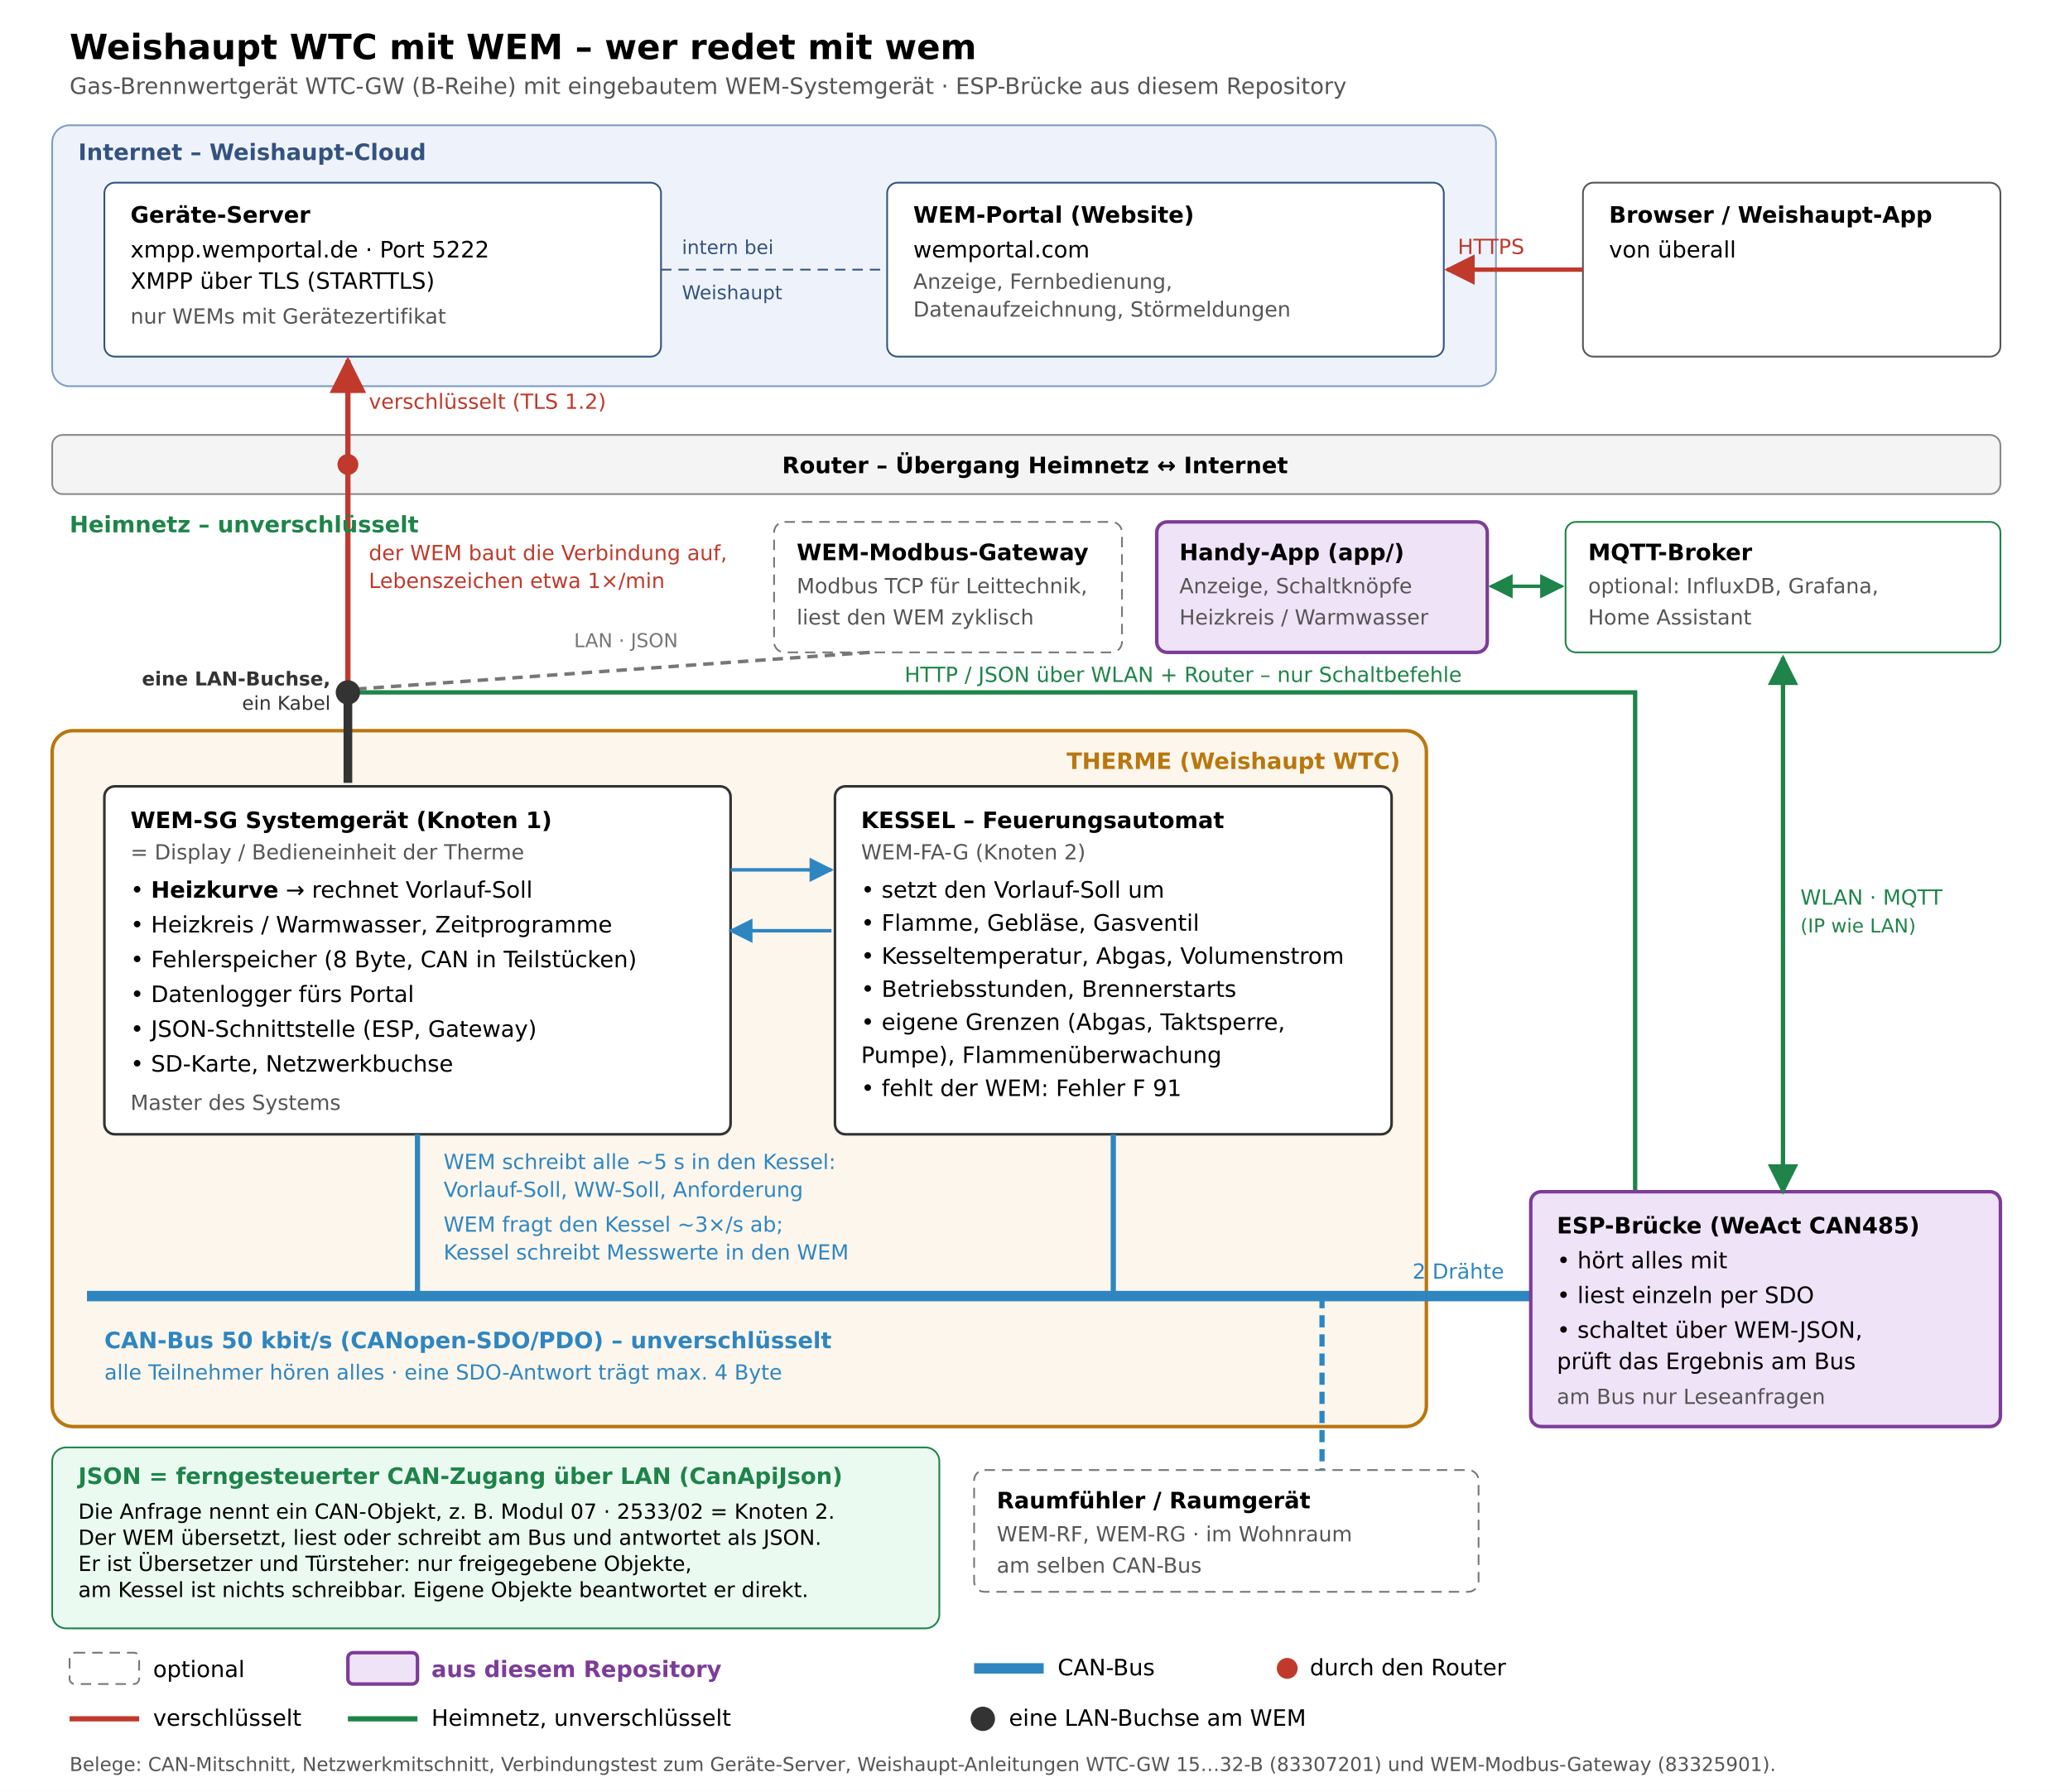
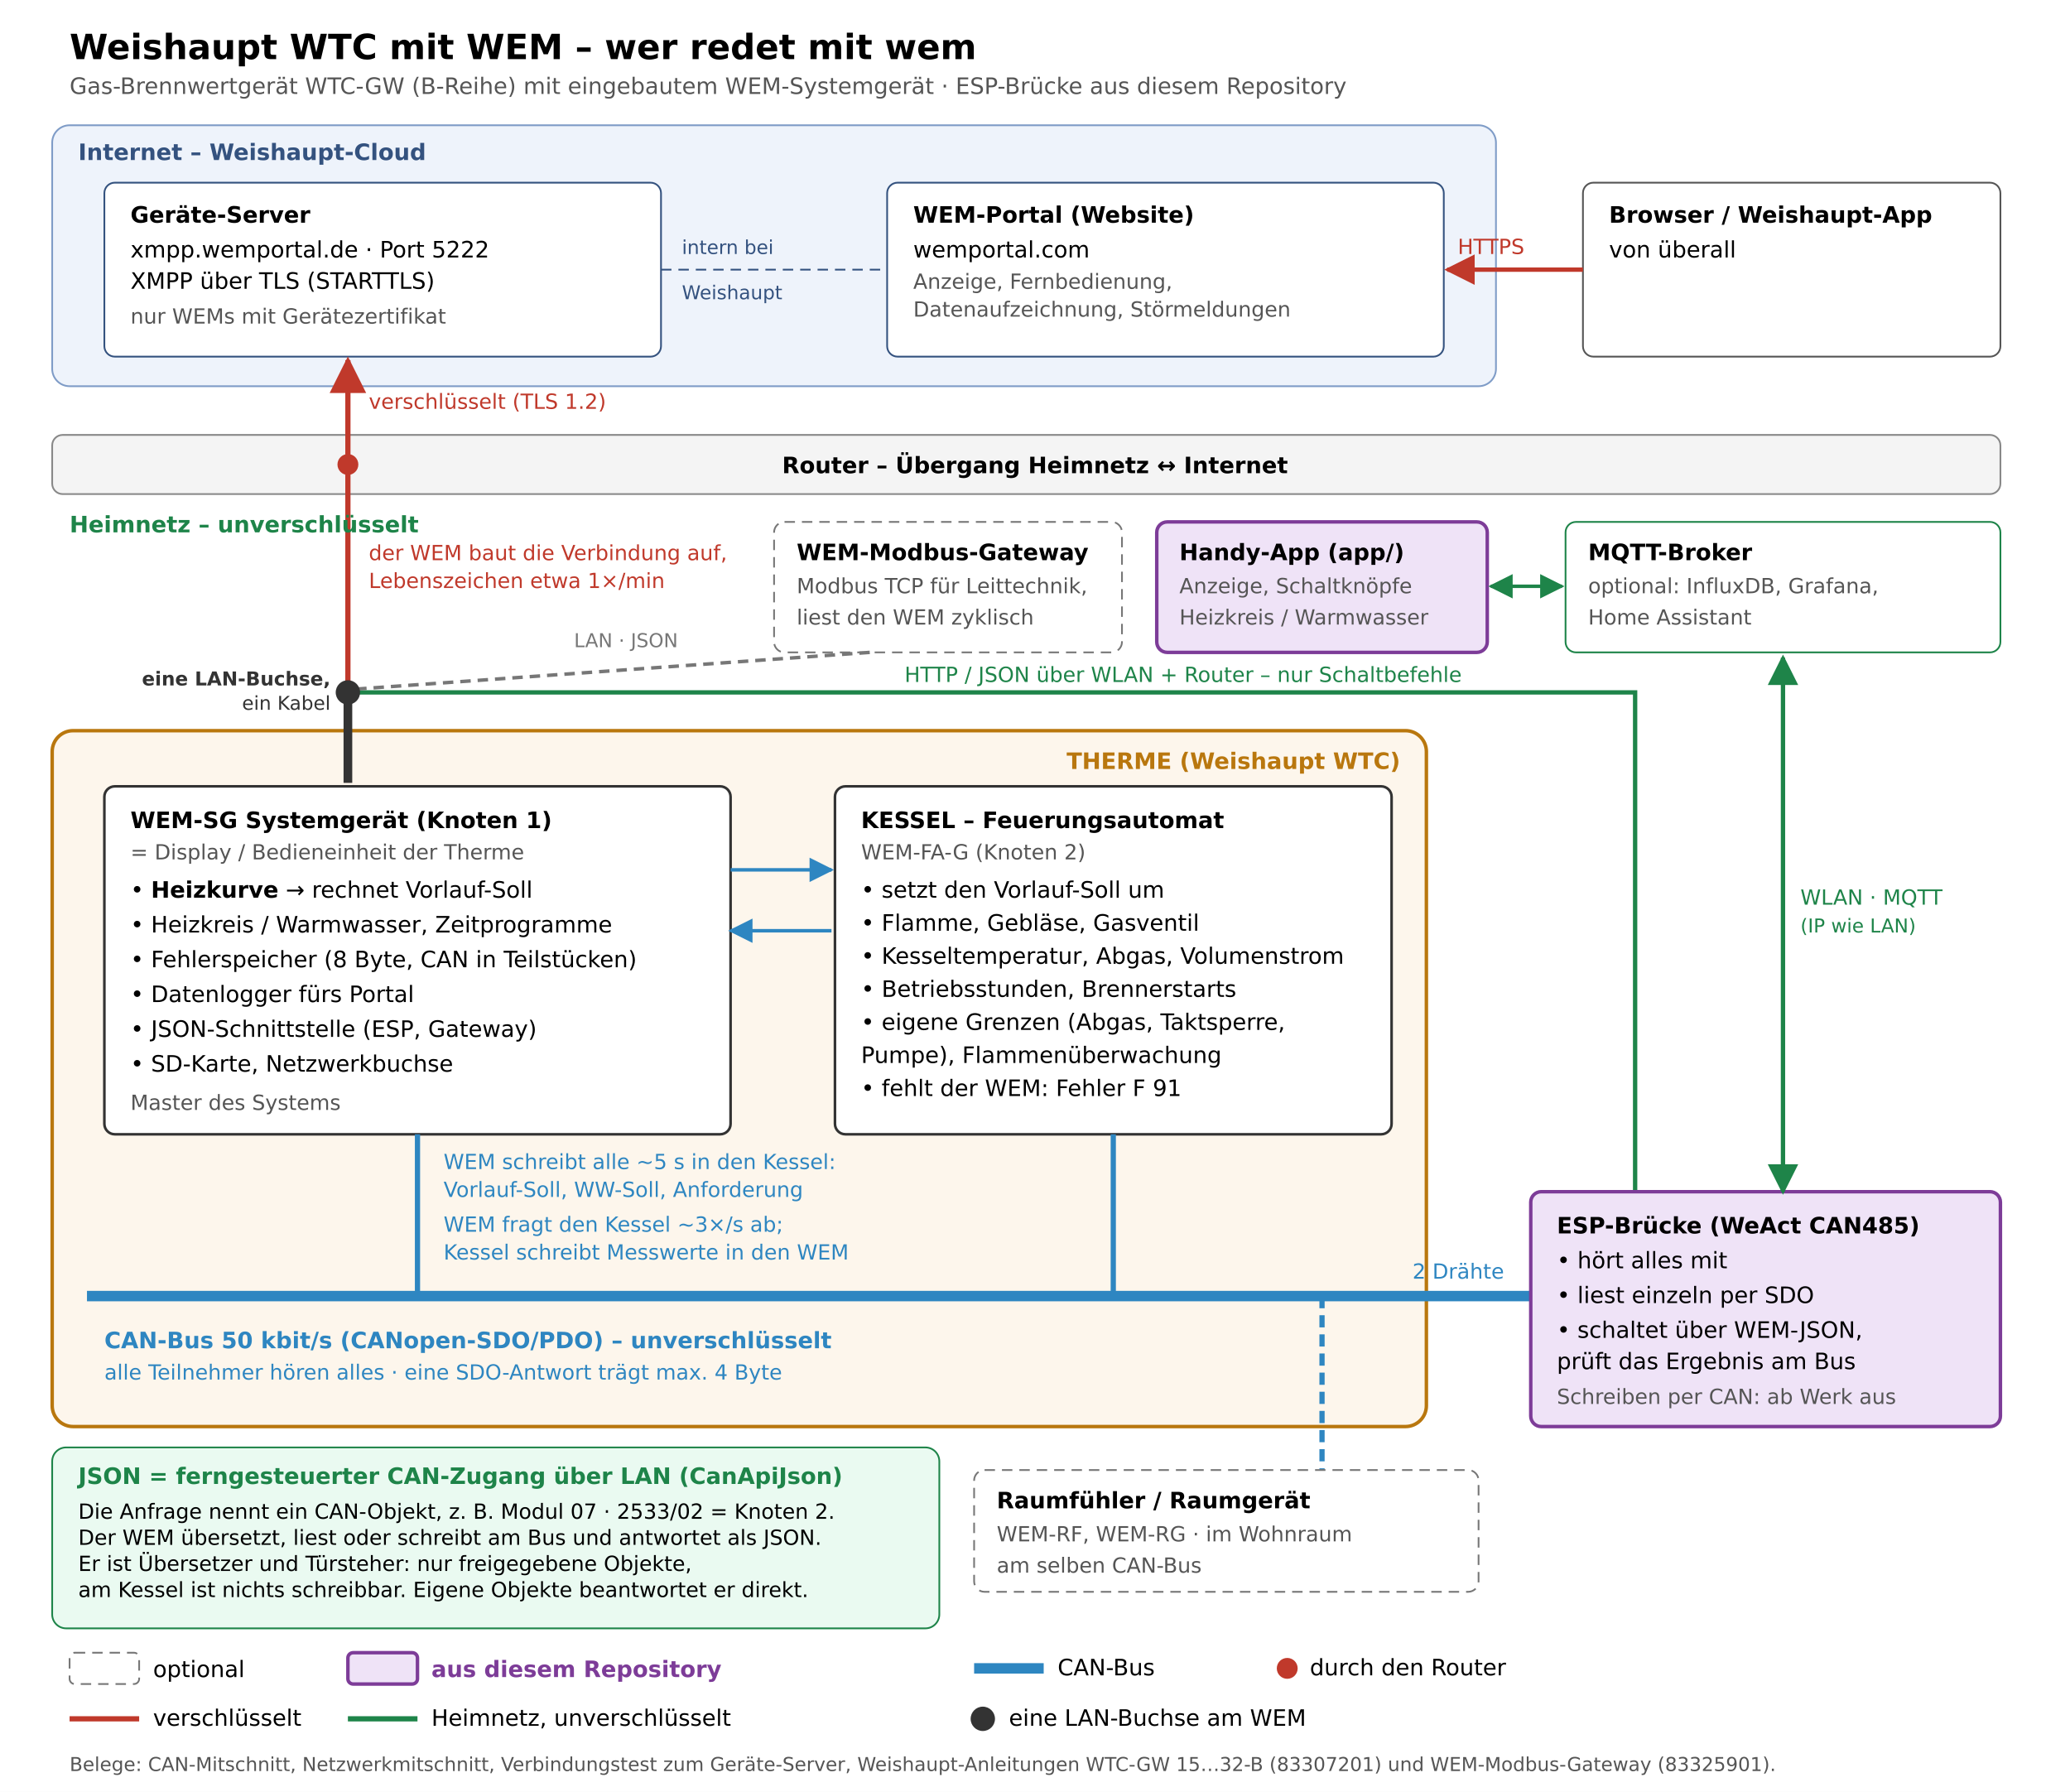
<svg xmlns="http://www.w3.org/2000/svg" width="1190" height="1030" viewBox="0 0 1190 1030" font-family="DejaVu Sans" font-size="13">
  <defs>
    <marker id="pr" viewBox="0 0 10 10" refX="9" refY="5" markerWidth="7" markerHeight="7" orient="auto-start-reverse">
      <path d="M0,0 L10,5 L0,10 z" fill="#c0392b" />
    </marker>
    <marker id="pg" viewBox="0 0 10 10" refX="9" refY="5" markerWidth="7" markerHeight="7" orient="auto-start-reverse">
      <path d="M0,0 L10,5 L0,10 z" fill="#1e8449" />
    </marker>
    <marker id="pb" viewBox="0 0 10 10" refX="9" refY="5" markerWidth="7" markerHeight="7" orient="auto-start-reverse">
      <path d="M0,0 L10,5 L0,10 z" fill="#2e86c1" />
    </marker>
  </defs>
  <rect width="1190" height="1030" fill="#fff" />
  <text x="40" y="34" font-size="20" font-weight="bold">Weishaupt WTC mit WEM – wer redet mit wem</text>
  <text x="40" y="54" fill="#555">Gas-Brennwertgerät WTC-GW (B-Reihe) mit eingebautem WEM-Systemgerät · ESP-Brücke aus diesem Repository</text>
  <rect x="30" y="72" width="830" height="150" rx="10" fill="#eef3fb" stroke="#7f9cc7" />
  <text x="45" y="92" font-weight="bold" fill="#34527f">Internet – Weishaupt-Cloud</text>
  <rect x="60" y="105" width="320" height="100" rx="6" fill="#fff" stroke="#34527f" />
  <text x="75" y="128" font-weight="bold">Geräte-Server</text>
  <text x="75" y="148">xmpp.wemportal.de · Port 5222</text>
  <text x="75" y="166">XMPP über TLS (STARTTLS)</text>
  <text x="75" y="186" fill="#555" font-size="12">nur WEMs mit Gerätezertifikat</text>
  <rect x="510" y="105" width="320" height="100" rx="6" fill="#fff" stroke="#34527f" />
  <text x="525" y="128" font-weight="bold">WEM-Portal (Website)</text>
  <text x="525" y="148">wemportal.com</text>
  <text x="525" y="166" fill="#555" font-size="12">Anzeige, Fernbedienung,</text>
  <text x="525" y="182" fill="#555" font-size="12">Datenaufzeichnung, Störmeldungen</text>
  <line x1="380" y1="155" x2="510" y2="155" stroke="#34527f" stroke-dasharray="6,4" />
  <text x="392" y="146" font-size="11" fill="#34527f">intern bei</text>
  <text x="392" y="172" font-size="11" fill="#34527f">Weishaupt</text>
  <rect x="910" y="105" width="240" height="100" rx="6" fill="#fff" stroke="#555" />
  <text x="925" y="128" font-weight="bold">Browser / Weishaupt-App</text>
  <text x="925" y="148">von überall</text>
  <line x1="910" y1="155" x2="832" y2="155" stroke="#c0392b" stroke-width="2.5" marker-end="url(#pr)" />
  <text x="838" y="146" fill="#c0392b" font-size="12">HTTPS</text>
  <rect x="30" y="250" width="1120" height="34" rx="6" fill="#f4f4f4" stroke="#888" />
  <text x="595" y="272" font-weight="bold" text-anchor="middle">Router – Übergang Heimnetz ↔ Internet</text>
  <line x1="200" y1="398" x2="200" y2="207" stroke="#c0392b" stroke-width="3" marker-end="url(#pr)" />
  <circle cx="200" cy="267" r="6" fill="#c0392b" />
  <text x="212" y="235" fill="#c0392b" font-size="12">verschlüsselt (TLS 1.2)</text>
  <text x="212" y="322" fill="#c0392b" font-size="12">der WEM baut die Verbindung auf,</text>
  <text x="212" y="338" fill="#c0392b" font-size="12">Lebenszeichen etwa 1×/min</text>
  <text x="40" y="306" font-weight="bold" fill="#1e8449">Heimnetz – unverschlüsselt</text>
  <rect x="445" y="300" width="200" height="75" rx="6" fill="#fff" stroke="#777" stroke-dasharray="6,4" />
  <text x="458" y="322" font-weight="bold">WEM-Modbus-Gateway</text>
  <text x="458" y="341" font-size="12" fill="#555">Modbus TCP für Leittechnik,</text>
  <text x="458" y="359" font-size="12" fill="#555">liest den WEM zyklisch</text>
  <rect x="665" y="300" width="190" height="75" rx="6" fill="#efe3f7" stroke="#7d3c98" stroke-width="2" />
  <text x="678" y="322" font-weight="bold">Handy-App (app/)</text>
  <text x="678" y="341" font-size="12" fill="#555">Anzeige, Schaltknöpfe</text>
  <text x="678" y="359" font-size="12" fill="#555">Heizkreis / Warmwasser</text>
  <rect x="900" y="300" width="250" height="75" rx="6" fill="#fff" stroke="#1e8449" />
  <text x="913" y="322" font-weight="bold">MQTT-Broker</text>
  <text x="913" y="341" font-size="12" fill="#555">optional: InfluxDB, Grafana,</text>
  <text x="913" y="359" font-size="12" fill="#555">Home Assistant</text>
  <line x1="857" y1="337" x2="898" y2="337" stroke="#1e8449" stroke-width="2" marker-start="url(#pg)" marker-end="url(#pg)" />
  <rect x="30" y="420" width="790" height="400" rx="12" fill="#fdf6ec" stroke="#b9770e" stroke-width="2" />
  <text x="805" y="442" font-weight="bold" fill="#b9770e" text-anchor="end">THERME (Weishaupt WTC)</text>
  <rect x="60" y="452" width="360" height="200" rx="6" fill="#fff" stroke="#333" stroke-width="1.5" />
  <text x="75" y="476" font-weight="bold">WEM-SG Systemgerät (Knoten 1)</text>
  <text x="75" y="494" font-size="12" fill="#555">= Display / Bedieneinheit der Therme</text>
  <text x="75" y="516">• <tspan font-weight="bold">Heizkurve</tspan> → rechnet Vorlauf-Soll</text>
  <text x="75" y="536">• Heizkreis / Warmwasser, Zeitprogramme</text>
  <text x="75" y="556">• Fehlerspeicher (8 Byte, CAN in Teilstücken)</text>
  <text x="75" y="576">• Datenlogger fürs Portal</text>
  <text x="75" y="596">• JSON-Schnittstelle (ESP, Gateway)</text>
  <text x="75" y="616">• SD-Karte, Netzwerkbuchse</text>
  <text x="75" y="638" font-size="12" fill="#555">Master des Systems</text>
  <rect x="480" y="452" width="320" height="200" rx="6" fill="#fff" stroke="#333" stroke-width="1.5" />
  <text x="495" y="476" font-weight="bold">KESSEL – Feuerungsautomat</text>
  <text x="495" y="494" font-size="12" fill="#555">WEM-FA-G (Knoten 2)</text>
  <text x="495" y="516">• setzt den Vorlauf-Soll um</text>
  <text x="495" y="535">• Flamme, Gebläse, Gasventil</text>
  <text x="495" y="554">• Kesseltemperatur, Abgas, Volumenstrom</text>
  <text x="495" y="573">• Betriebsstunden, Brennerstarts</text>
  <text x="495" y="592">• eigene Grenzen (Abgas, Taktsperre,</text>
  <text x="495" y="611">  Pumpe), Flammenüberwachung</text>
  <text x="495" y="630">• fehlt der WEM: Fehler F 91</text>
  <line x1="420" y1="500" x2="478" y2="500" stroke="#2e86c1" stroke-width="2" marker-end="url(#pb)" />
  <line x1="478" y1="535" x2="420" y2="535" stroke="#2e86c1" stroke-width="2" marker-end="url(#pb)" />
  <polyline points="940,685 940,398 204,398" fill="none" stroke="#1e8449" stroke-width="2.5" />
  <line x1="500" y1="375" x2="206" y2="396" stroke="#777" stroke-width="2" stroke-dasharray="6,4" />
  <text x="330" y="372" fill="#777" font-size="11">LAN · JSON</text>
  <line x1="200" y1="398" x2="200" y2="450" stroke="#333" stroke-width="5" />
  <circle cx="200" cy="398" r="7" fill="#333" />
  <text x="190" y="394" font-size="11" font-weight="bold" fill="#333" text-anchor="end">eine LAN-Buchse,</text>
  <text x="190" y="408" font-size="11" fill="#333" text-anchor="end">ein Kabel</text>
  <text x="520" y="392" fill="#1e8449" font-size="12">HTTP / JSON über WLAN + Router – nur Schaltbefehle</text>
  <line x1="50" y1="745" x2="880" y2="745" stroke="#2e86c1" stroke-width="6" />
  <line x1="240" y1="652" x2="240" y2="745" stroke="#2e86c1" stroke-width="3" />
  <line x1="640" y1="652" x2="640" y2="745" stroke="#2e86c1" stroke-width="3" />
  <text x="255" y="672" font-size="12" fill="#2e86c1">WEM schreibt alle ~5 s in den Kessel:</text>
  <text x="255" y="688" font-size="12" fill="#2e86c1">Vorlauf-Soll, WW-Soll, Anforderung</text>
  <text x="255" y="708" font-size="12" fill="#2e86c1">WEM fragt den Kessel ~3×/s ab;</text>
  <text x="255" y="724" font-size="12" fill="#2e86c1">Kessel schreibt Messwerte in den WEM</text>
  <text x="60" y="775" font-weight="bold" fill="#2e86c1">CAN-Bus 50 kbit/s (CANopen-SDO/PDO) – unverschlüsselt</text>
  <text x="60" y="793" font-size="12" fill="#2e86c1">alle Teilnehmer hören alles · eine SDO-Antwort trägt max. 4 Byte</text>
  <text x="812" y="735" font-size="12" fill="#2e86c1">2 Drähte</text>
  <line x1="760" y1="745" x2="760" y2="845" stroke="#2e86c1" stroke-width="3" stroke-dasharray="7,4" />
  <rect x="560" y="845" width="290" height="70" rx="6" fill="#fff" stroke="#777" stroke-dasharray="6,4" />
  <text x="573" y="867" font-weight="bold">Raumfühler / Raumgerät</text>
  <text x="573" y="886" font-size="12" fill="#555">WEM-RF, WEM-RG · im Wohnraum</text>
  <text x="573" y="904" font-size="12" fill="#555">am selben CAN-Bus</text>
  <rect x="880" y="685" width="270" height="135" rx="6" fill="#efe3f7" stroke="#7d3c98" stroke-width="2" />
  <text x="895" y="709" font-weight="bold">ESP-Brücke (WeAct CAN485)</text>
  <text x="895" y="729">• hört alles mit</text>
  <text x="895" y="749">• liest einzeln per SDO</text>
  <text x="895" y="769">• schaltet über WEM-JSON,</text>
  <text x="895" y="787">  prüft das Ergebnis am Bus</text>
-   <text x="895" y="807" font-size="12" fill="#555">am Bus nur Leseanfragen</text>
+   <text x="895" y="807" font-size="12" fill="#555">Schreiben per CAN: ab Werk aus</text>
  <line x1="1025" y1="685" x2="1025" y2="378" stroke="#1e8449" stroke-width="2.5" marker-start="url(#pg)" marker-end="url(#pg)" />
  <text x="1035" y="520" fill="#1e8449" font-size="12">WLAN · MQTT</text>
  <text x="1035" y="536" fill="#1e8449" font-size="11">(IP wie LAN)</text>
  <rect x="30" y="832" width="510" height="104" rx="8" fill="#eafaf1" stroke="#1e8449" />
  <text x="45" y="853" font-weight="bold" fill="#1e8449">JSON = ferngesteuerter CAN-Zugang über LAN (CanApiJson)</text>
  <text x="45" y="873" font-size="12">Die Anfrage nennt ein CAN-Objekt, z. B. Modul 07 · 2533/02 = Knoten 2.</text>
  <text x="45" y="888" font-size="12">Der WEM übersetzt, liest oder schreibt am Bus und antwortet als JSON.</text>
  <text x="45" y="903" font-size="12">Er ist Übersetzer und Türsteher: nur freigegebene Objekte,</text>
  <text x="45" y="918" font-size="12">am Kessel ist nichts schreibbar. Eigene Objekte beantwortet er direkt.</text>
  <rect x="40" y="950" width="40" height="18" rx="3" fill="none" stroke="#777" stroke-dasharray="6,4" />
  <text x="88" y="964">optional</text>
  <rect x="200" y="950" width="40" height="18" rx="3" fill="#efe3f7" stroke="#7d3c98" stroke-width="2" />
  <text x="248" y="964" font-weight="bold" fill="#7d3c98">aus diesem Repository</text>
  <line x1="560" y1="959" x2="600" y2="959" stroke="#2e86c1" stroke-width="6" />
  <text x="608" y="963">CAN-Bus</text>
  <circle cx="740" cy="959" r="6" fill="#c0392b" />
  <text x="753" y="963">durch den Router</text>
  <line x1="40" y1="988" x2="80" y2="988" stroke="#c0392b" stroke-width="3" />
  <text x="88" y="992">verschlüsselt</text>
  <line x1="200" y1="988" x2="240" y2="988" stroke="#1e8449" stroke-width="3" />
  <text x="248" y="992">Heimnetz, unverschlüsselt</text>
  <circle cx="565" cy="988" r="7" fill="#333" />
  <text x="580" y="992">eine LAN-Buchse am WEM</text>
  <text x="40" y="1018" font-size="11" fill="#555">Belege: CAN-Mitschnitt, Netzwerkmitschnitt, Verbindungstest zum Geräte-Server, Weishaupt-Anleitungen WTC-GW 15…32-B (83307201) und WEM-Modbus-Gateway (83325901).</text>
</svg>
